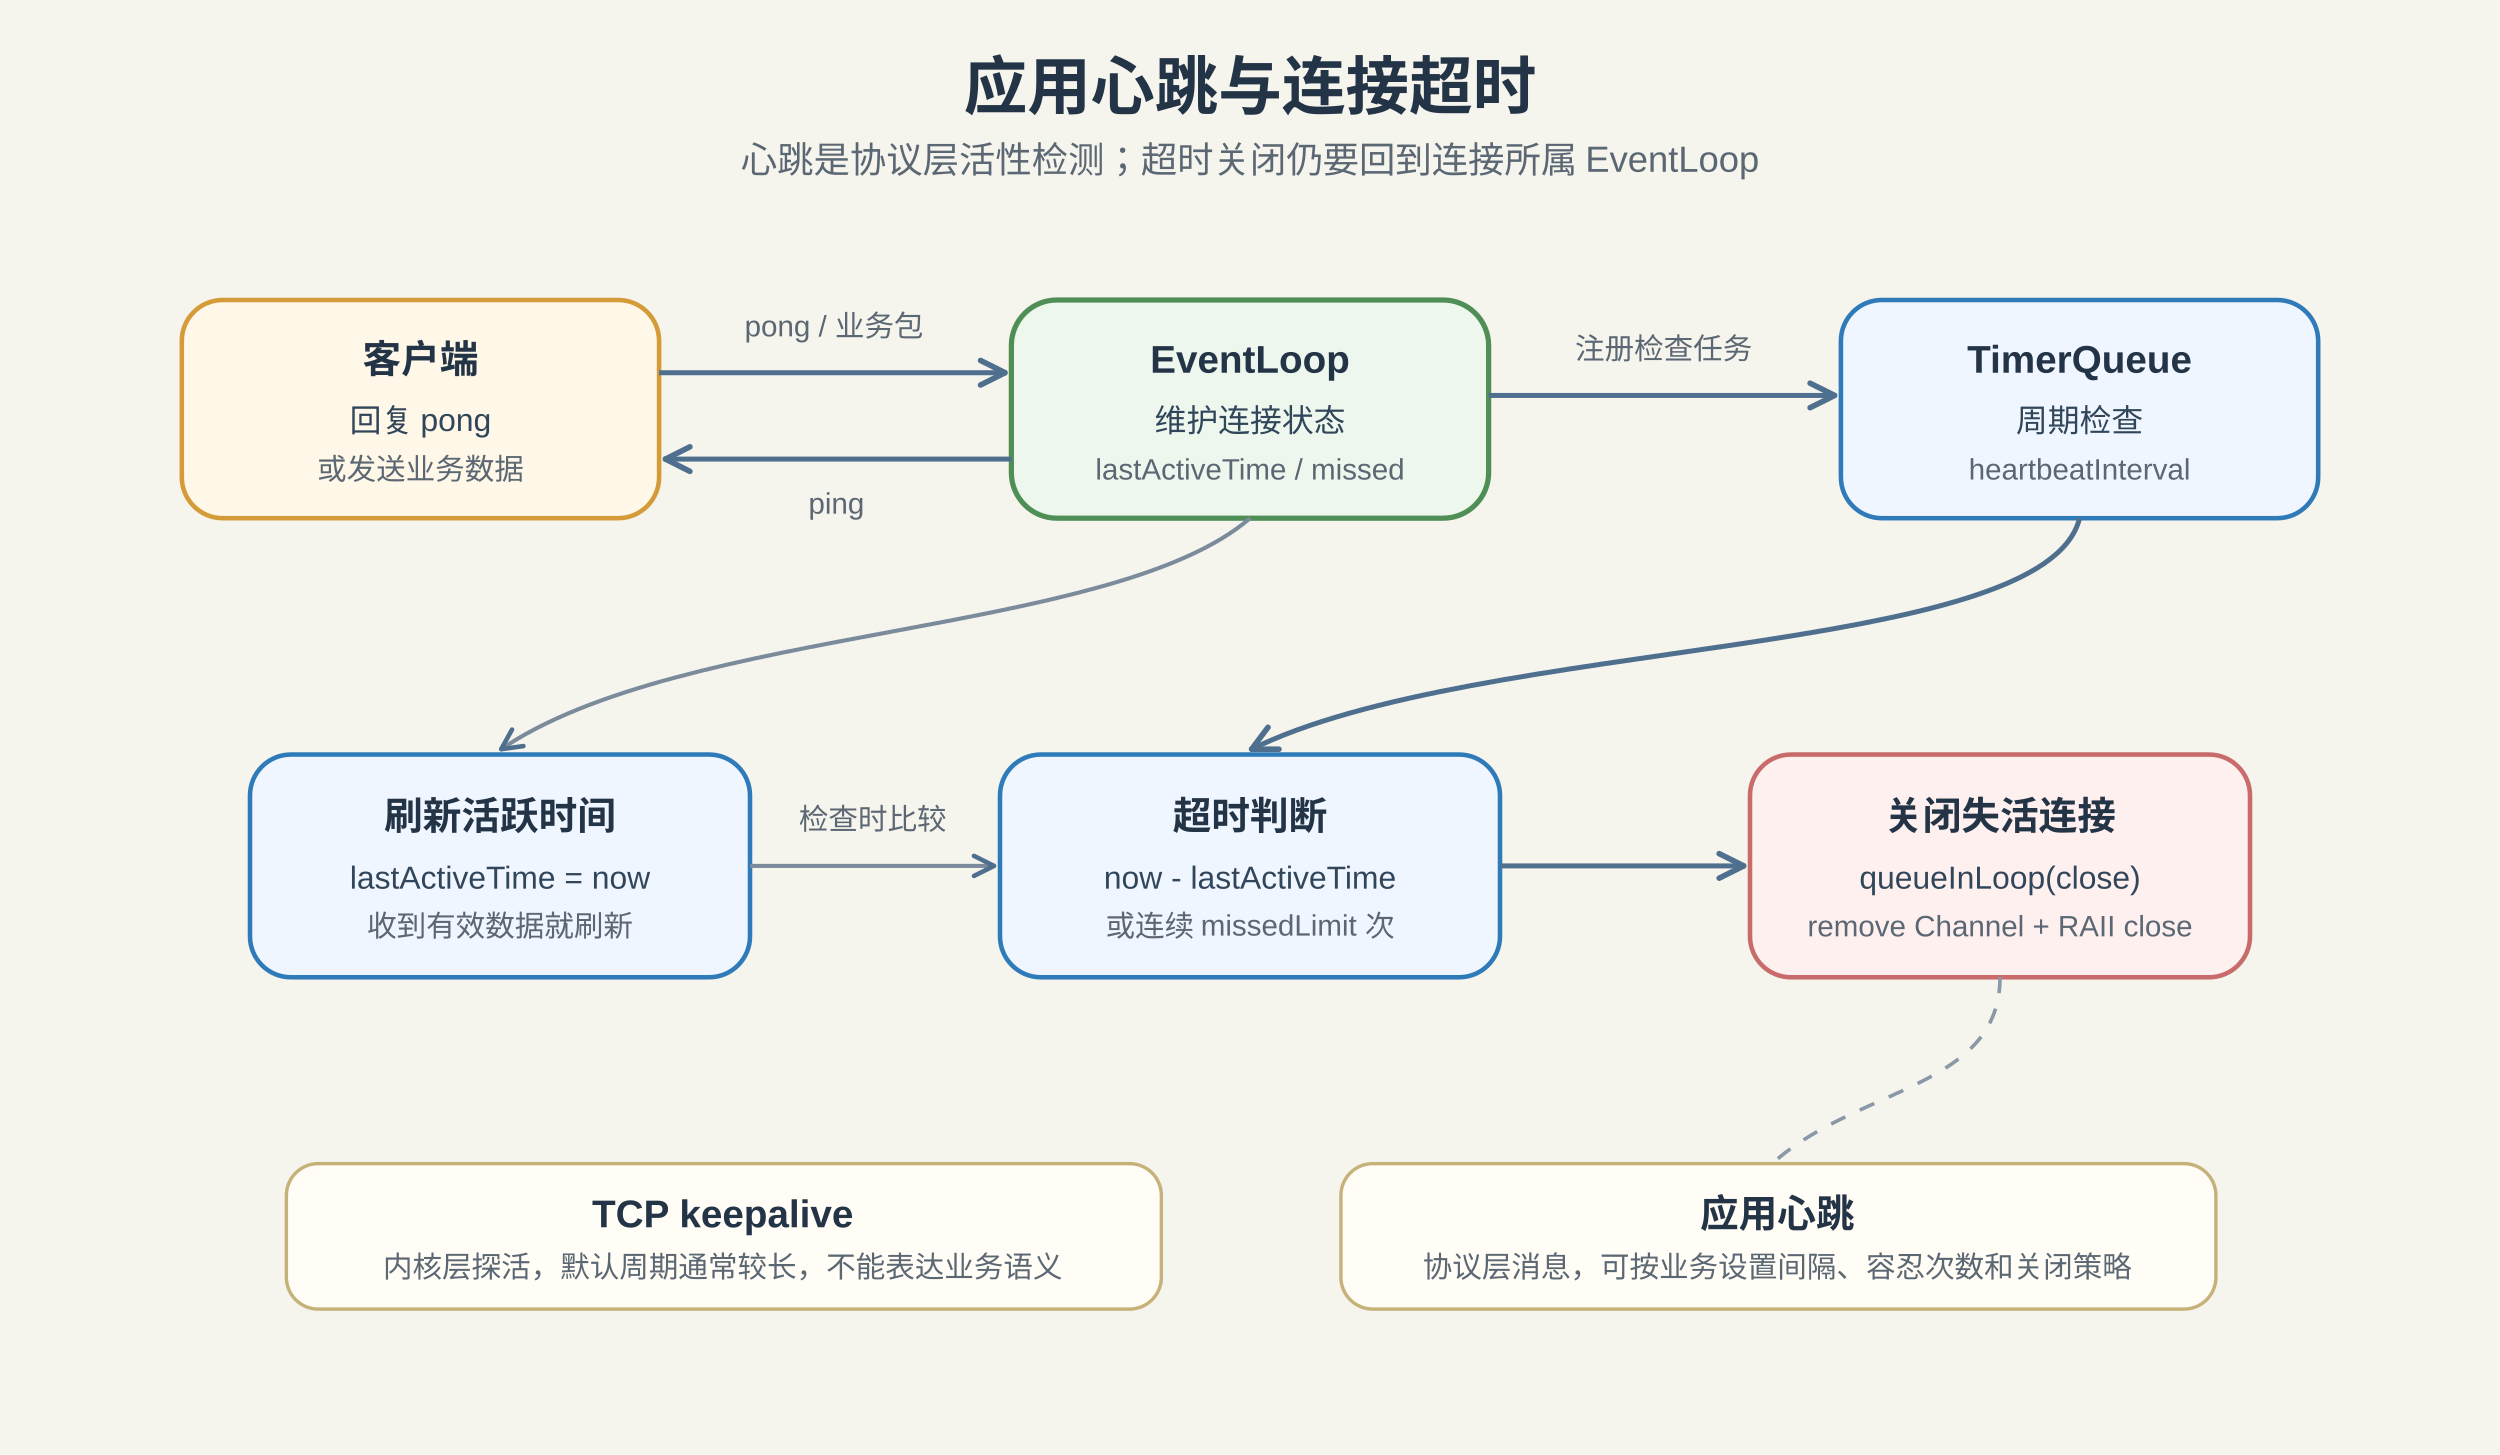
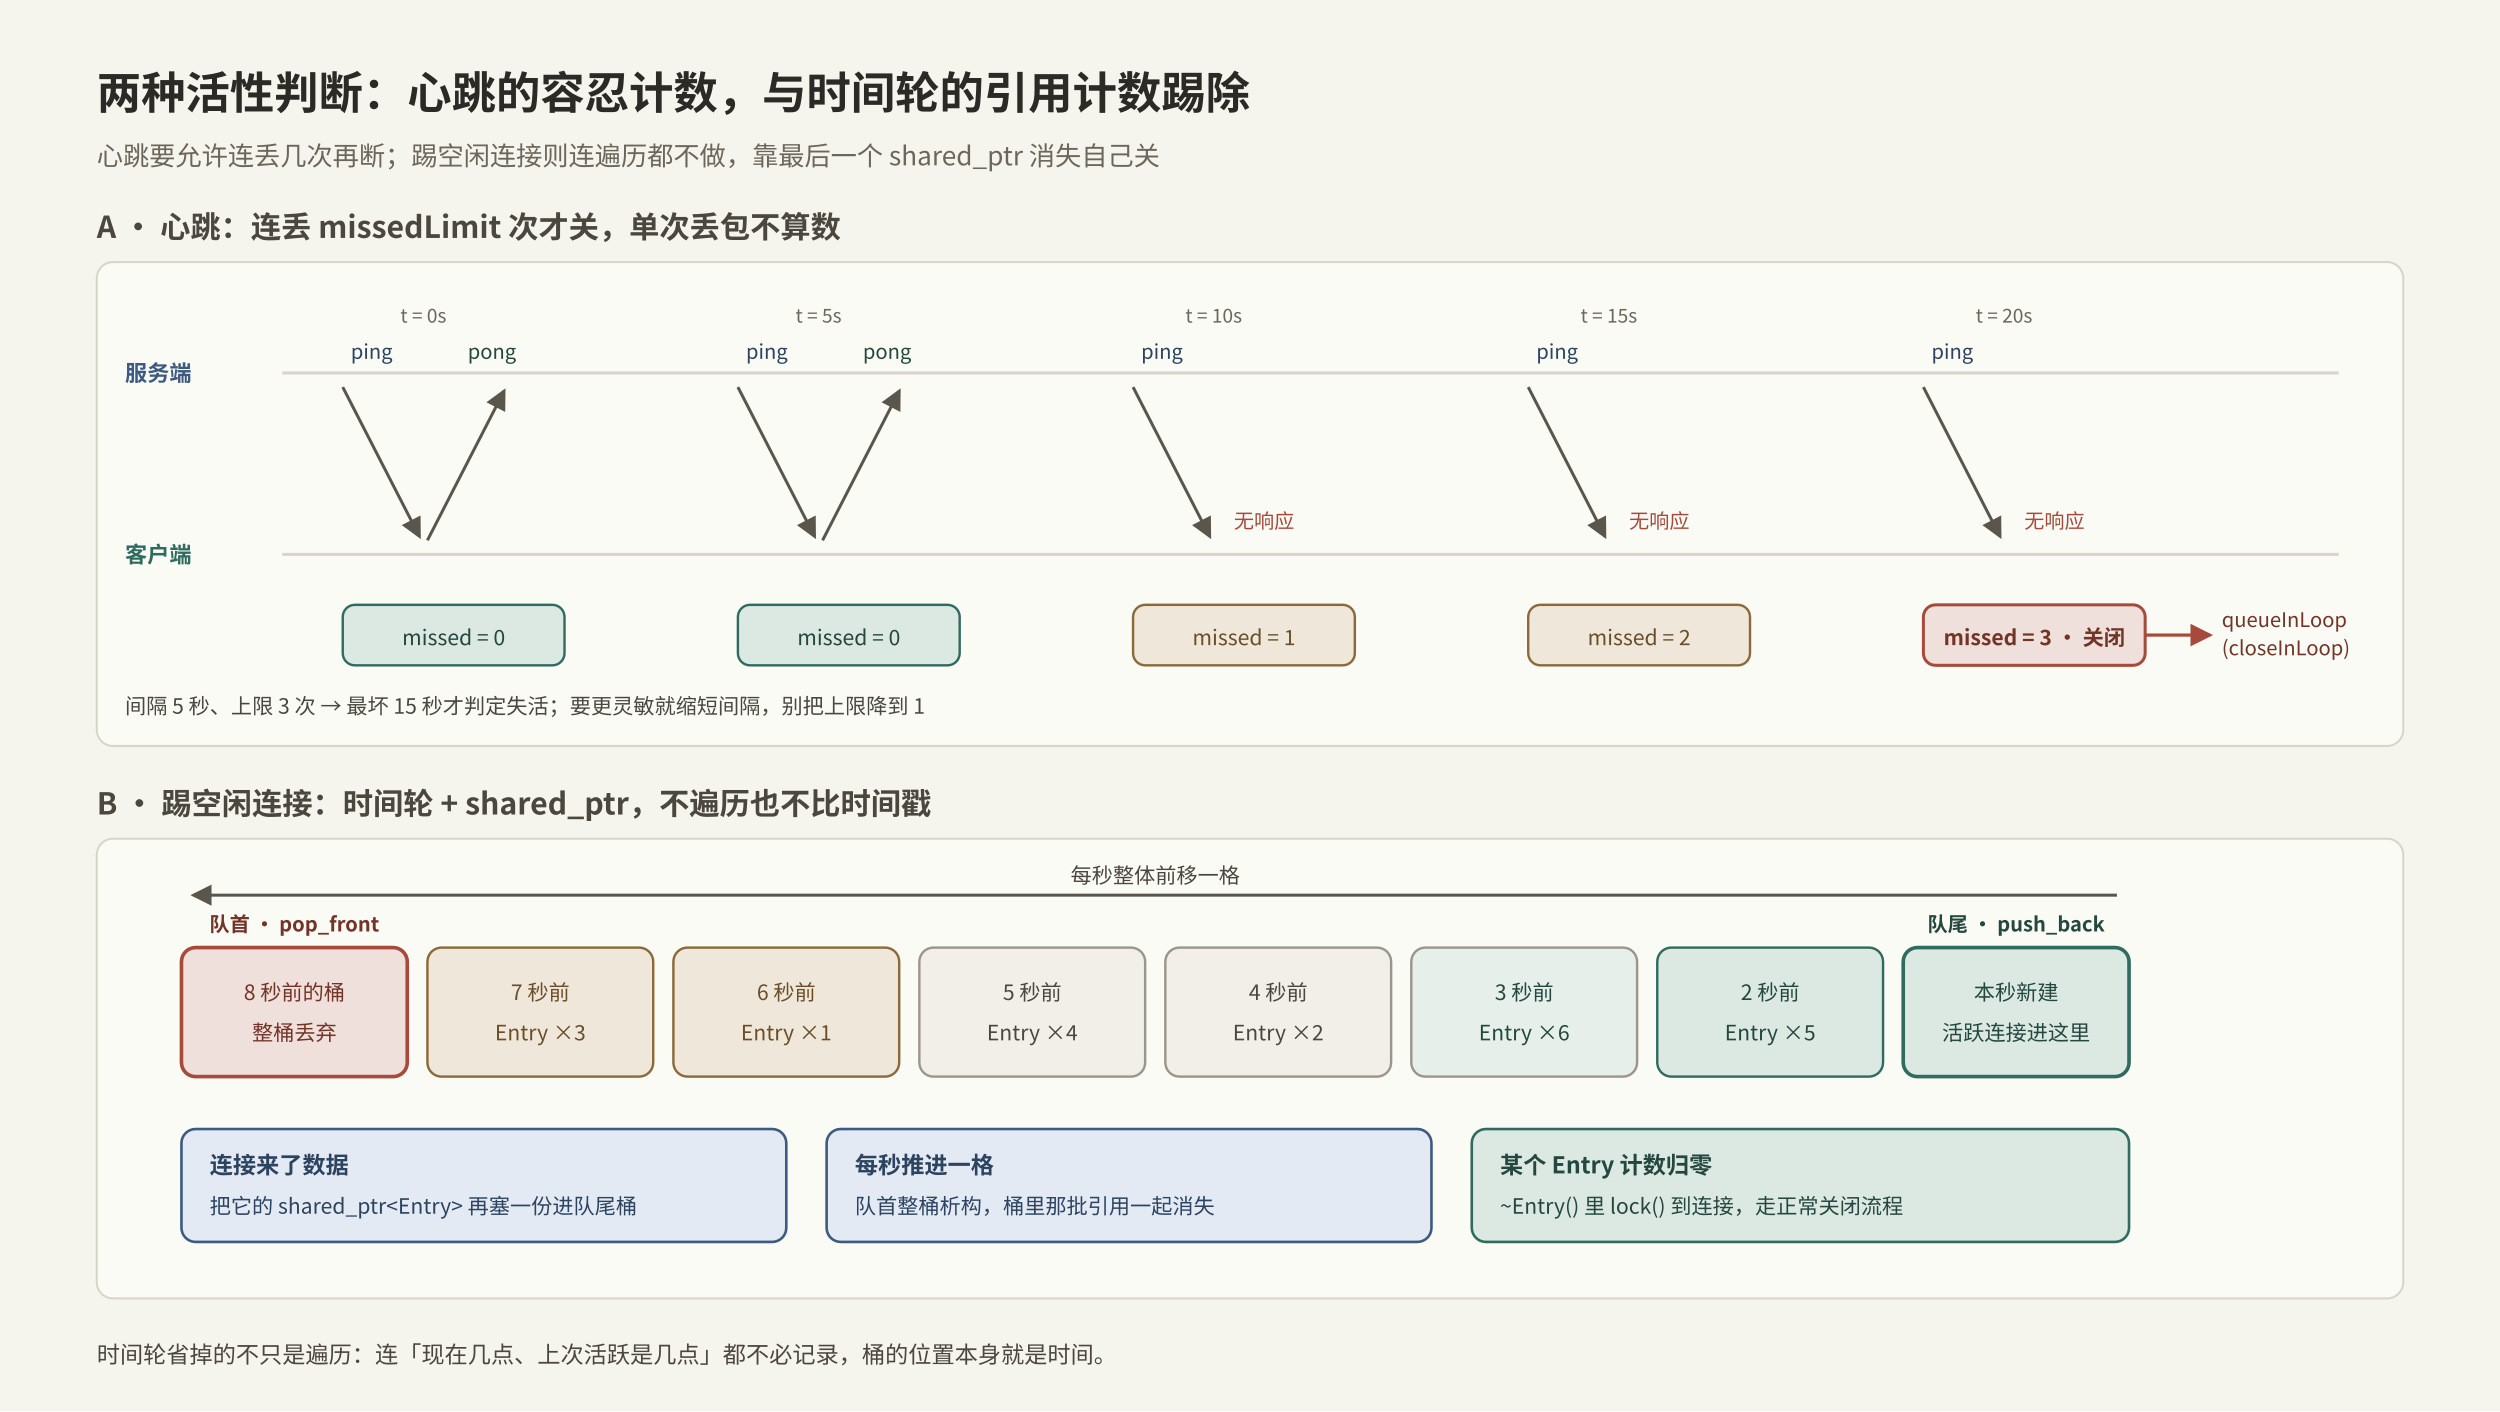
- <svg xmlns="http://www.w3.org/2000/svg" width="1100" height="640" viewBox="0 0 1100 640">
-   <rect width="100%" height="100%" fill="rgb(245, 244, 237)" />
+ <svg xmlns="http://www.w3.org/2000/svg" viewBox="0 0 1240 700" font-family="'PingFang SC','Hiragino Sans GB','Microsoft YaHei','Noto Sans CJK SC',sans-serif">
  <defs>
-     <marker id="arrow-hollow" viewBox="0 0 10 10" refX="9" refY="5" markerWidth="7" markerHeight="7" orient="auto-start-reverse">
-       <path d="M 1.5 1.5 L 8.5 5 L 1.5 8.5" fill="none" stroke="#4f6f8f" stroke-width="1.6" stroke-linecap="round" stroke-linejoin="round" />
+     <marker id="arr4" viewBox="0 0 10 10" refX="8.5" refY="5" markerWidth="7" markerHeight="7" orient="auto-start-reverse">
+       <path d="M0,0 L10,5 L0,10 z" fill="#5A564B" />
    </marker>
-     <style>
-       .title { font: 700 28px Arial, "Microsoft YaHei", sans-serif; fill: #243447; }
-       .subtitle { font: 16px Arial, "Microsoft YaHei", sans-serif; fill: #5b6773; }
-       .box-title { font: 700 17px Arial, "Microsoft YaHei", sans-serif; fill: #243447; }
-       .box-text { font: 14px Arial, "Microsoft YaHei", sans-serif; fill: #31465a; }
-       .small { font: 13px Arial, "Microsoft YaHei", sans-serif; fill: #5b6773; }
-       .client { fill: #fff8e8; stroke: #d49b38; stroke-width: 2; rx: 18; }
-       .server { fill: #edf7ed; stroke: #4f8f55; stroke-width: 2.3; rx: 20; }
-       .timer { fill: #f0f6ff; stroke: #2f7ab8; stroke-width: 2; rx: 18; }
-       .danger { fill: #fff0f0; stroke: #c96b6b; stroke-width: 2; rx: 18; }
-       .note { fill: #fffdf5; stroke: #c6b178; stroke-width: 1.5; rx: 14; }
-       .line { stroke: #4f6f8f; stroke-width: 2.2; fill: none; marker-end: url(#arrow-hollow); }
-       .soft-line { stroke: #7b8b9b; stroke-width: 1.8; fill: none; marker-end: url(#arrow-hollow); }
-       .dash { stroke: #8a98a8; stroke-width: 1.6; stroke-dasharray: 7 7; fill: none; }
-     </style>
+     <marker id="arrR4" viewBox="0 0 10 10" refX="8.5" refY="5" markerWidth="7" markerHeight="7" orient="auto-start-reverse">
+       <path d="M0,0 L10,5 L0,10 z" fill="#A64B3C" />
+     </marker>
  </defs>
-   <text x="550" y="48" text-anchor="middle" class="title">应用心跳与连接超时</text>
-   <text x="550" y="76" text-anchor="middle" class="subtitle">心跳是协议层活性检测；超时关闭仍要回到连接所属 EventLoop</text>
-   <rect x="80" y="132" width="210" height="96" class="client" />
-   <text x="185" y="164" text-anchor="middle" class="box-title">客户端</text>
-   <text x="185" y="190" text-anchor="middle" class="box-text">回复 pong</text>
-   <text x="185" y="211" text-anchor="middle" class="small">或发送业务数据</text>
-   <rect x="445" y="132" width="210" height="96" class="server" />
-   <text x="550" y="164" text-anchor="middle" class="box-title">EventLoop</text>
-   <text x="550" y="190" text-anchor="middle" class="box-text">维护连接状态</text>
-   <text x="550" y="211" text-anchor="middle" class="small">lastActiveTime / missed</text>
-   <rect x="810" y="132" width="210" height="96" class="timer" />
-   <text x="915" y="164" text-anchor="middle" class="box-title">TimerQueue</text>
-   <text x="915" y="190" text-anchor="middle" class="box-text">周期检查</text>
-   <text x="915" y="211" text-anchor="middle" class="small">heartbeatInterval</text>
-   <path d="M 655 174 L 808 174" class="line" />
-   <text x="732" y="158" text-anchor="middle" class="small">注册检查任务</text>
-   <path d="M 445 202 L 292 202" class="line" />
-   <text x="368" y="226" text-anchor="middle" class="small">ping</text>
-   <path d="M 290 164 L 443 164" class="line" />
-   <text x="367" y="148" text-anchor="middle" class="small">pong / 业务包</text>
-   <rect x="110" y="332" width="220" height="98" class="timer" />
-   <text x="220" y="365" text-anchor="middle" class="box-title">刷新活跃时间</text>
-   <text x="220" y="391" text-anchor="middle" class="box-text">lastActiveTime = now</text>
-   <text x="220" y="412" text-anchor="middle" class="small">收到有效数据就刷新</text>
-   <rect x="440" y="332" width="220" height="98" class="timer" />
-   <text x="550" y="365" text-anchor="middle" class="box-title">超时判断</text>
-   <text x="550" y="391" text-anchor="middle" class="box-text">now - lastActiveTime</text>
-   <text x="550" y="412" text-anchor="middle" class="small">或连续 missedLimit 次</text>
-   <rect x="770" y="332" width="220" height="98" class="danger" />
-   <text x="880" y="365" text-anchor="middle" class="box-title">关闭失活连接</text>
-   <text x="880" y="391" text-anchor="middle" class="box-text">queueInLoop(close)</text>
-   <text x="880" y="412" text-anchor="middle" class="small">remove Channel + RAII close</text>
-   <path d="M 550 228 C 490 280 300 275 220 330" class="soft-line" />
-   <path d="M 915 228 C 900 290 650 280 550 330" class="line" />
-   <path d="M 660 381 L 768 381" class="line" />
-   <path d="M 330 381 L 438 381" class="soft-line" />
-   <text x="384" y="365" text-anchor="middle" class="small">检查时比较</text>
-   <rect x="126" y="512" width="385" height="64" class="note" />
-   <text x="318" y="540" text-anchor="middle" class="box-title">TCP keepalive</text>
-   <text x="318" y="562" text-anchor="middle" class="small">内核层探活，默认周期通常较长，不能表达业务语义</text>
-   <rect x="590" y="512" width="385" height="64" class="note" />
-   <text x="782" y="540" text-anchor="middle" class="box-title">应用心跳</text>
-   <text x="782" y="562" text-anchor="middle" class="small">协议层消息，可按业务设置间隔、容忍次数和关闭策略</text>
-   <path d="M 880 430 C 880 478 820 478 782 510" class="dash" />
+   <rect x="0" y="0" width="1240" height="700" fill="#F5F4ED" />
+   <text x="48" y="54" font-size="22" font-weight="700" fill="#2B2A26">两种活性判断：心跳的容忍计数，与时间轮的引用计数踢除</text>
+   <text x="48" y="82" font-size="13" fill="#6B675C">心跳要允许连丢几次再断；踢空闲连接则连遍历都不做，靠最后一个 shared_ptr 消失自己关</text>
+   <text x="48" y="118" font-size="15" font-weight="700" fill="#4A473F">A · 心跳：连丢 missedLimit 次才关，单次丢包不算数</text>
+   <rect x="48" y="130" width="1144" height="240" rx="8" fill="#FBFBF6" stroke="#D8D5C8" stroke-width="1" />
+   <line x1="140" y1="185" x2="1160" y2="185" stroke="#D8D5C8" stroke-width="1.5" />
+   <line x1="140" y1="275" x2="1160" y2="275" stroke="#D8D5C8" stroke-width="1.5" />
+   <text x="62" y="189" font-size="11" font-weight="700" fill="#3D5A80">服务端</text>
+   <text x="62" y="279" font-size="11" font-weight="700" fill="#2F6B5E">客户端</text>
+   <text x="210" y="160" font-size="9.5" fill="#6B675C" text-anchor="middle">t = 0s</text>
+   <text x="406" y="160" font-size="9.5" fill="#6B675C" text-anchor="middle">t = 5s</text>
+   <text x="602" y="160" font-size="9.5" fill="#6B675C" text-anchor="middle">t = 10s</text>
+   <text x="798" y="160" font-size="9.5" fill="#6B675C" text-anchor="middle">t = 15s</text>
+   <text x="994" y="160" font-size="9.5" fill="#6B675C" text-anchor="middle">t = 20s</text>
+   <text x="174" y="178" font-size="10" fill="#2C4460">ping</text>
+   <line x1="170" y1="192" x2="208" y2="266" stroke="#5A564B" stroke-width="1.5" marker-end="url(#arr4)" />
+   <text x="232" y="178" font-size="10" fill="#24473F">pong</text>
+   <line x1="212" y1="268" x2="250" y2="194" stroke="#5A564B" stroke-width="1.5" marker-end="url(#arr4)" />
+   <rect x="170" y="300" width="110" height="30" rx="6" fill="#DCE9E3" stroke="#2F6B5E" stroke-width="1.2" />
+   <text x="225" y="320" font-size="10.5" fill="#24473F" text-anchor="middle">missed = 0</text>
+   <text x="370" y="178" font-size="10" fill="#2C4460">ping</text>
+   <line x1="366" y1="192" x2="404" y2="266" stroke="#5A564B" stroke-width="1.5" marker-end="url(#arr4)" />
+   <text x="428" y="178" font-size="10" fill="#24473F">pong</text>
+   <line x1="408" y1="268" x2="446" y2="194" stroke="#5A564B" stroke-width="1.5" marker-end="url(#arr4)" />
+   <rect x="366" y="300" width="110" height="30" rx="6" fill="#DCE9E3" stroke="#2F6B5E" stroke-width="1.2" />
+   <text x="421" y="320" font-size="10.5" fill="#24473F" text-anchor="middle">missed = 0</text>
+   <text x="566" y="178" font-size="10" fill="#2C4460">ping</text>
+   <line x1="562" y1="192" x2="600" y2="266" stroke="#5A564B" stroke-width="1.5" marker-end="url(#arr4)" />
+   <text x="612" y="262" font-size="10" fill="#A64B3C">无响应</text>
+   <rect x="562" y="300" width="110" height="30" rx="6" fill="#EFE7DA" stroke="#8A6A3A" stroke-width="1.2" />
+   <text x="617" y="320" font-size="10.5" fill="#6B4E28" text-anchor="middle">missed = 1</text>
+   <text x="762" y="178" font-size="10" fill="#2C4460">ping</text>
+   <line x1="758" y1="192" x2="796" y2="266" stroke="#5A564B" stroke-width="1.5" marker-end="url(#arr4)" />
+   <text x="808" y="262" font-size="10" fill="#A64B3C">无响应</text>
+   <rect x="758" y="300" width="110" height="30" rx="6" fill="#EFE7DA" stroke="#8A6A3A" stroke-width="1.2" />
+   <text x="813" y="320" font-size="10.5" fill="#6B4E28" text-anchor="middle">missed = 2</text>
+   <text x="958" y="178" font-size="10" fill="#2C4460">ping</text>
+   <line x1="954" y1="192" x2="992" y2="266" stroke="#5A564B" stroke-width="1.5" marker-end="url(#arr4)" />
+   <text x="1004" y="262" font-size="10" fill="#A64B3C">无响应</text>
+   <rect x="954" y="300" width="110" height="30" rx="6" fill="#F0E0DB" stroke="#A64B3C" stroke-width="1.5" />
+   <text x="1009" y="320" font-size="10.5" font-weight="700" fill="#733428" text-anchor="middle">missed = 3 · 关闭</text>
+   <line x1="1064" y1="315" x2="1096" y2="315" stroke="#A64B3C" stroke-width="1.6" marker-end="url(#arrR4)" />
+   <text x="1102" y="311" font-size="10" fill="#733428">queueInLoop</text>
+   <text x="1102" y="325" font-size="10" fill="#733428">(closeInLoop)</text>
+   <text x="62" y="354" font-size="10.5" fill="#4A473F">间隔 5 秒、上限 3 次 → 最坏 15 秒才判定失活；要更灵敏就缩短间隔，别把上限降到 1</text>
+   <text x="48" y="404" font-size="15" font-weight="700" fill="#4A473F">B · 踢空闲连接：时间轮 + shared_ptr，不遍历也不比时间戳</text>
+   <rect x="48" y="416" width="1144" height="228" rx="8" fill="#FBFBF6" stroke="#D8D5C8" stroke-width="1" />
+   <line x1="1050" y1="444" x2="96" y2="444" stroke="#5A564B" stroke-width="1.5" marker-end="url(#arr4)" />
+   <text x="573" y="438" font-size="10.5" fill="#4A473F" text-anchor="middle">每秒整体前移一格</text>
+   <rect x="90" y="470" width="112" height="64" rx="7" fill="#F0E0DB" stroke="#A64B3C" stroke-width="1.8" />
+   <text x="146" y="462" font-size="10" font-weight="700" fill="#733428" text-anchor="middle">队首 · pop_front</text>
+   <text x="146" y="496" font-size="10.5" fill="#733428" text-anchor="middle">8 秒前的桶</text>
+   <text x="146" y="516" font-size="10.5" fill="#733428" text-anchor="middle">整桶丢弃</text>
+   <rect x="212" y="470" width="112" height="64" rx="7" fill="#EFE7DA" stroke="#8A6A3A" stroke-width="1.2" />
+   <text x="268" y="496" font-size="10.5" fill="#6B4E28" text-anchor="middle">7 秒前</text>
+   <text x="268" y="516" font-size="10.5" fill="#6B4E28" text-anchor="middle">Entry ×3</text>
+   <rect x="334" y="470" width="112" height="64" rx="7" fill="#EFE7DA" stroke="#8A6A3A" stroke-width="1.2" />
+   <text x="390" y="496" font-size="10.5" fill="#6B4E28" text-anchor="middle">6 秒前</text>
+   <text x="390" y="516" font-size="10.5" fill="#6B4E28" text-anchor="middle">Entry ×1</text>
+   <rect x="456" y="470" width="112" height="64" rx="7" fill="#F1EFE8" stroke="#9B968A" stroke-width="1.2" />
+   <text x="512" y="496" font-size="10.5" fill="#4A473F" text-anchor="middle">5 秒前</text>
+   <text x="512" y="516" font-size="10.5" fill="#4A473F" text-anchor="middle">Entry ×4</text>
+   <rect x="578" y="470" width="112" height="64" rx="7" fill="#F1EFE8" stroke="#9B968A" stroke-width="1.2" />
+   <text x="634" y="496" font-size="10.5" fill="#4A473F" text-anchor="middle">4 秒前</text>
+   <text x="634" y="516" font-size="10.5" fill="#4A473F" text-anchor="middle">Entry ×2</text>
+   <rect x="700" y="470" width="112" height="64" rx="7" fill="#E6EFEA" stroke="#9B968A" stroke-width="1.2" />
+   <text x="756" y="496" font-size="10.5" fill="#24473F" text-anchor="middle">3 秒前</text>
+   <text x="756" y="516" font-size="10.5" fill="#24473F" text-anchor="middle">Entry ×6</text>
+   <rect x="822" y="470" width="112" height="64" rx="7" fill="#DCE9E3" stroke="#2F6B5E" stroke-width="1.2" />
+   <text x="878" y="496" font-size="10.5" fill="#24473F" text-anchor="middle">2 秒前</text>
+   <text x="878" y="516" font-size="10.5" fill="#24473F" text-anchor="middle">Entry ×5</text>
+   <rect x="944" y="470" width="112" height="64" rx="7" fill="#DCE9E3" stroke="#2F6B5E" stroke-width="1.8" />
+   <text x="1000" y="462" font-size="10" font-weight="700" fill="#24473F" text-anchor="middle">队尾 · push_back</text>
+   <text x="1000" y="496" font-size="10.5" fill="#24473F" text-anchor="middle">本秒新建</text>
+   <text x="1000" y="516" font-size="10.5" fill="#24473F" text-anchor="middle">活跃连接进这里</text>
+   <rect x="90" y="560" width="300" height="56" rx="7" fill="#E3EAF4" stroke="#3D5A80" stroke-width="1.3" />
+   <text x="104" y="582" font-size="11.5" font-weight="700" fill="#2C4460">连接来了数据</text>
+   <text x="104" y="602" font-size="10.5" fill="#2C4460">把它的 shared_ptr&lt;Entry&gt; 再塞一份进队尾桶</text>
+   <rect x="410" y="560" width="300" height="56" rx="7" fill="#E3EAF4" stroke="#3D5A80" stroke-width="1.3" />
+   <text x="424" y="582" font-size="11.5" font-weight="700" fill="#2C4460">每秒推进一格</text>
+   <text x="424" y="602" font-size="10.5" fill="#2C4460">队首整桶析构，桶里那批引用一起消失</text>
+   <rect x="730" y="560" width="326" height="56" rx="7" fill="#DCE9E3" stroke="#2F6B5E" stroke-width="1.3" />
+   <text x="744" y="582" font-size="11.5" font-weight="700" fill="#24473F">某个 Entry 计数归零</text>
+   <text x="744" y="602" font-size="10.5" fill="#24473F">~Entry() 里 lock() 到连接，走正常关闭流程</text>
+   <text x="48" y="676" font-size="11.5" fill="#4A473F">时间轮省掉的不只是遍历：连「现在几点、上次活跃是几点」都不必记录，桶的位置本身就是时间。</text>
</svg>
